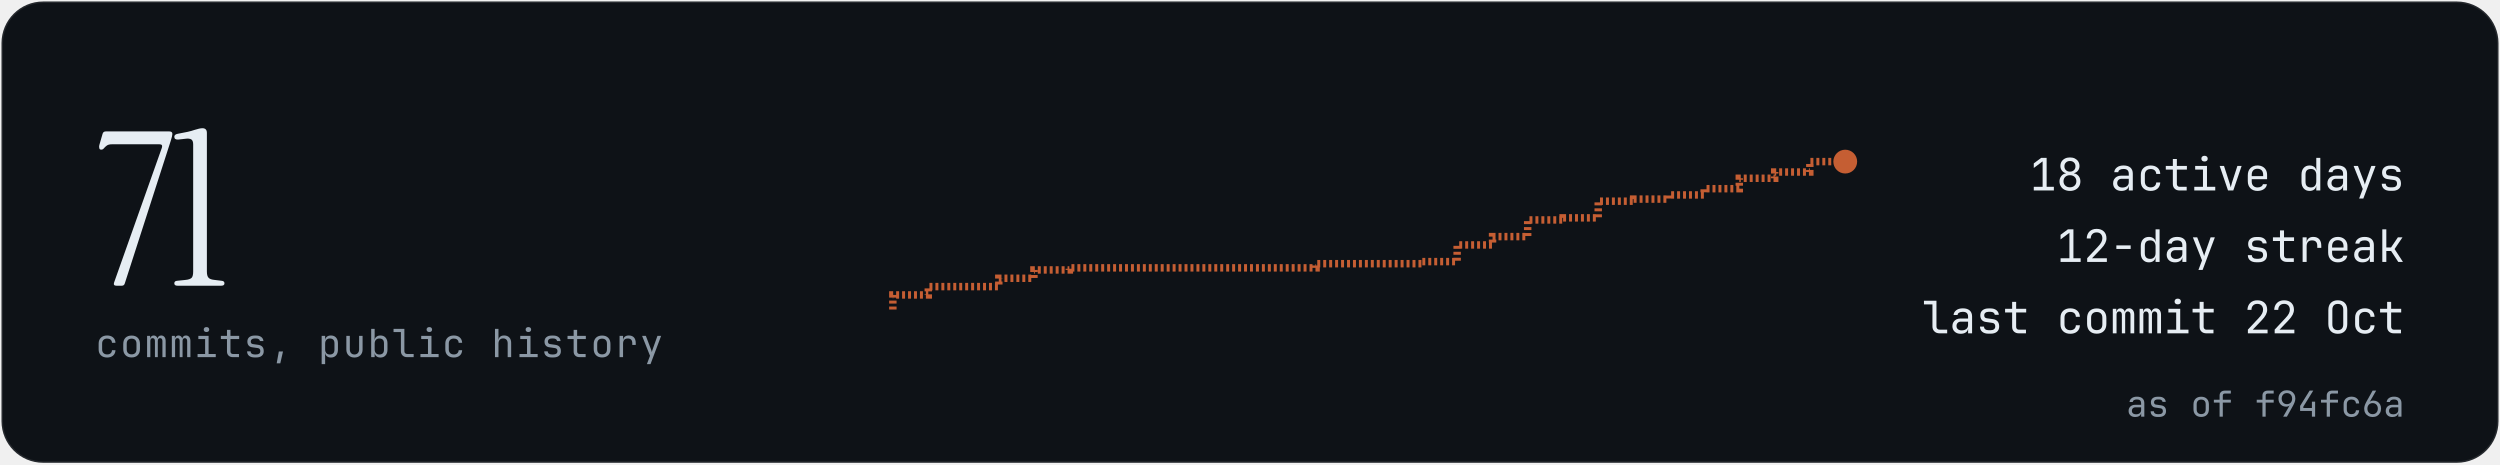
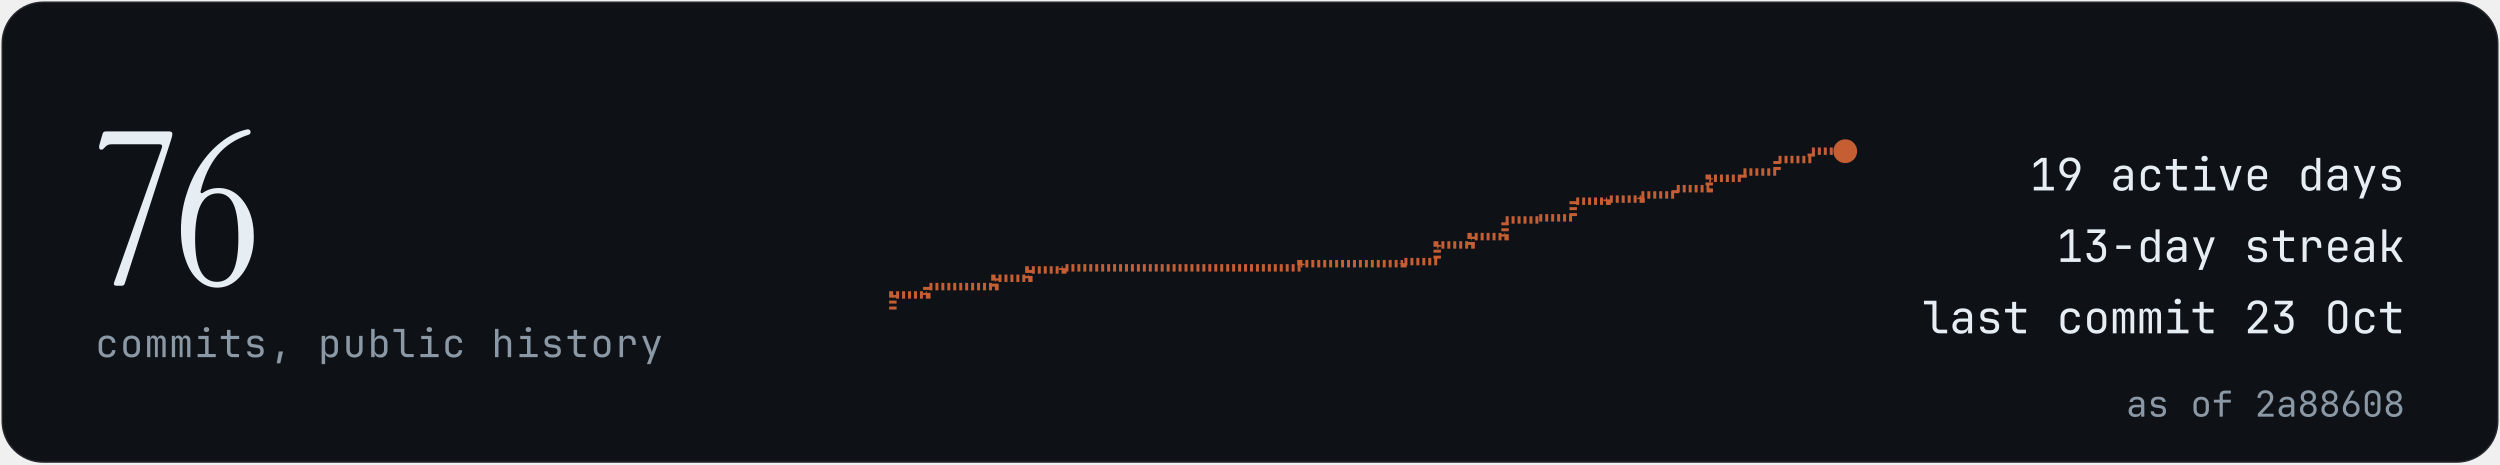
<svg xmlns="http://www.w3.org/2000/svg" viewBox="0 0 840 156" width="840" height="156" role="img" aria-labelledby="cg-title cg-desc">
  <style>.cg-stair{animation:cg-draw 1.6s cubic-bezier(.3,.8,.3,1) both}.cg-bar{transform-box:fill-box;transform-origin:center bottom;animation:cg-rise .4s ease-out both}.cg-flag{animation:cg-fade .4s ease-out 1.6s both}.cg-now-ring{transform-box:fill-box;transform-origin:center;animation:cg-pulse 3.2s ease-out infinite}@keyframes cg-draw{from{stroke-dashoffset:1}to{stroke-dashoffset:0}}@keyframes cg-rise{from{transform:scaleY(0)}to{transform:scaleY(1)}}@keyframes cg-fade{from{opacity:0}to{opacity:1}}@keyframes cg-pulse{from{opacity:.5;transform:scale(1)}to{opacity:0;transform:scale(2.6)}}@media (prefers-reduced-motion:reduce){.cg-stair,.cg-bar,.cg-flag,.cg-now-ring{animation:none}}</style>
  <defs>
    <path id="m44" d="M210 160l 55-306 108 0-70 306-93 0z" />
    <path id="m45" d="M140-290l 0-80 320 0 0 80-320 0z" />
+     <path id="m48" d="M300 10q-101 0-160-59-60-58-60-156l 0-320q 0-98 60-157 59-58 160-58 101 0 161 58 59 59 59 157l 0 320q 0 65-27 113-27 49-76 75-50 27-117 27zM300-67q 60 0 97-39 36-38 36-99l 0-320q 0-61-36-100-37-38-97-38-60 0-96 38-37 39-37 100l 0 320q 0 61 37 99 36 39 96 39zM300-310q-27 0-43-15-17-15-17-43 0-27 17-42 16-14 43-14 27 0 44 14 16 15 16 42 0 28-16 43-17 15-44 15z" />
    <path id="m49" d="M90 0l 0-82 198 0 0-570-198 148 0-103 165-123 123 0 0 648 162 0 0 82-450 0z" />
    <path id="m50" d="M86 0l 0-83 243-260q 53-56 75-100 22-44 22-86 0-60-34-96-35-35-94-35-61 0-96 36-36 37-36 99l-90 0q 3-99 63-157 60-58 159-58 101 0 161 57 59 57 59 155 0 52-28 110-29 58-98 130l-197 206 332 0 0 82-441 0z" />
-     <path id="m52" d="M400 0l 0-160-330 0 0-141 266-429 102 0-278 449 0 39 240 0 0-178 90 0 0 420-90 0z" />
+     <path id="m51" d="M289 10q-101 0-160-57-59-56-59-153l 90 0q 0 60 35 95 35 35 95 35 60 0 95-35 35-35 35-95l 0-50q 0-60-35-95-35-35-95-35l-79 0 0-78 179-190-300 0 0-82 402 0 0 84-176 187q 90 7 142 62 52 56 52 147l 0 50q 0 97-59 153-60 57-162 57z" />
    <path id="m54" d="M301 10q-70 0-123-30-54-29-84-82-30-52-30-121 0-48 18-99 18-50 49-105l 169-303 100 0-180 313 3 2q 13-17 39-26 26-9 57-9 65 0 114 28 48 29 76 79 27 50 27 116 0 70-30 123-30 54-82 84-53 30-123 30zM300-70q 65 0 106-43 40-43 40-112 0-69-40-112-41-43-106-43-65 0-105 43-41 43-41 112 0 69 41 112 40 43 105 43z" />
    <path id="m56" d="M300 10q-69 0-122-27-53-27-82-76-30-48-30-111 0-69 40-119 39-50 105-61l 0-3q-57-13-91-58-34-44-34-102 0-57 27-101 27-43 76-68 48-24 111-24 64 0 112 24 48 25 75 68 27 44 27 101 0 58-34 102-34 45-91 58l 0 3q 66 11 106 61 39 50 39 119 0 63-29 111-30 49-82 76-53 27-123 27zM300-422q 56 0 90-33 34-33 34-86 0-53-34-86-34-33-90-33-55 0-89 33-35 33-35 86 0 53 35 86 34 33 89 33zM300-71q 64 0 104-38 40-37 40-97 0-61-40-99-40-37-104-37-64 0-104 37-40 38-40 99 0 60 40 97 40 38 104 38z" />
    <path id="m57" d="M195 0l 180-313-3-2q-10 16-37 25-27 10-59 10-63 0-110-29-48-28-75-78-27-50-27-116 0-71 30-124 30-53 83-83 53-30 122-30 71 0 124 29 53 30 83 82 30 53 30 122 0 48-18 98-18 51-49 106l-169 303-105 0zM300-350q 65 0 106-43 40-43 40-112 0-69-40-112-41-43-106-43-65 0-105 43-41 43-41 112 0 69 41 112 40 43 105 43z" />
    <path id="m79" d="M300 10q-98 0-155-57-57-57-57-163l 0-310q 0-106 57-163 57-57 155-57 98 0 155 57 57 57 57 162l 0 311q 0 106-57 163-57 57-155 57zM300-71q 59 0 91-34 31-33 31-95l 0-330q 0-62-31-96-32-33-91-33-58 0-90 33-32 34-32 96l 0 330q 0 62 32 95 32 34 90 34z" />
    <path id="m97" d="M252 10q-85 0-135-48-50-47-50-124 0-51 23-89 23-38 64-60 41-21 94-21l 170 0 0-43q 0-107-117-107-52 0-84 19-32 19-34 53l-90 0q 5-65 61-108 55-42 147-42 100 0 154 48 53 48 53 134l 0 378-89 0 0-100-2 0q-8 51-51 80-43 30-114 30zM274-66q 66 0 105-32 39-32 39-87l 0-77-160 0q-44 0-71 26-28 27-28 71 0 46 31 72 30 27 84 27z" />
    <path id="m98" d="M332 10q-62 0-102-31-40-30-47-84l-1 0 0 105-90 0 0-730 90 0 0 160-2 125 1 0q 8-53 49-84 40-31 102-31 83 0 132 55 49 55 49 150l 0 161q 0 94-49 149-49 55-132 55zM302-68q 57 0 89-30 32-30 32-97l 0-160q 0-68-32-98-32-29-89-29-55 0-87 35-33 35-33 97l 0 150q 0 62 33 97 32 35 87 35z" />
    <path id="m99" d="M308 10q-100 0-160-56-60-56-60-154l 0-150q 0-98 60-154 60-56 160-56 95 0 154 51 58 51 61 139l-90 0q-3-53-36-82-33-28-89-28-59 0-94 33-36 34-36 96l 0 151q 0 62 36 96 35 34 94 34 56 0 89-29 33-29 36-81l 90 0q-3 88-61 139-59 51-154 51z" />
    <path id="m100" d="M268 10q-82 0-131-55-50-55-50-149l 0-161q 0-95 49-150 49-55 132-55 62 0 103 31 40 31 48 84l 1 0-2-125 0-160 90 0 0 730-90 0 0-105-1 0q-7 54-47 84-40 31-102 31zM298-68q 56 0 88-35 32-35 32-97l 0-150q 0-62-32-97-32-35-88-35-57 0-89 29-32 30-32 98l 0 160q 0 67 32 97 32 30 89 30z" />
    <path id="m101" d="M300 10q-97 0-156-59-60-58-60-161l 0-130q 0-103 60-162 59-58 156-58 65 0 114 26 48 26 75 73 27 47 27 111l 0 98-344 0 0 52q 0 61 35 96 35 36 93 36 50 0 83-20 32-19 39-52l 90 0q-9 69-67 109-58 41-145 41zM172-322l 256 0 0-28q 0-65-33-101-34-35-95-35-61 0-94 35-34 36-34 101l 0 28z" />
    <path id="m102" d="M215 0l 0-393-160 0 0-82 160 0 0-115q 0-65 41-103 41-37 113-37l 161 0 0 82-161 0q-64 0-64 58l 0 115 225 0 0 82-225 0 0 393-90 0z" />
    <path id="m104" d="M92 0l 0-730 90 0 0 285 1 0q 7-55 45-85 38-30 101-30 83 0 132 51 49 51 49 139l 0 370-90 0 0-355q 0-62-31-96-32-33-86-33-56 0-88 35-33 35-33 99l 0 350-90 0z" />
    <path id="m105" d="M85 0l 0-82 195 0 0-386-175 0 0-82 265 0 0 468 185 0 0 82-470 0zM315-649q-33 0-52-17-19-17-19-46 0-30 19-48 19-17 52-17 33 0 52 17 19 18 19 48 0 29-19 46-19 17-52 17z" />
    <path id="m107" d="M97 0l 0-730 90 0 0 407 105 0 154-227 103 0-177 262 187 288-105 0-160-245-107 0 0 245-90 0z" />
    <path id="m108" d="M380 0q-73 0-116-43-44-42-44-112l 0-493-190 0 0-82 280 0 0 575q 0 34 19 53 19 20 51 20l 170 0 0 82-170 0z" />
    <path id="m109" d="M60 0l 0-550 78 0 0 73 2 0q 5-37 30-60 24-23 62-23 36 0 61 21 25 21 36 57l 1 0q 7-36 32-57 24-21 62-21 53 0 85 39 31 40 31 103l 0 418-84 0 0-419q 0-33-16-53-16-19-44-19-27 0-43 19-16 19-16 52l 0 420-74 0 0-419q 0-33-16-53-16-19-43-19-28 0-44 19-16 19-16 52l 0 420-84 0z" />
    <path id="m111" d="M300 8q-99 0-157-58-59-58-59-162l 0-126q 0-105 58-163 58-57 158-57 100 0 158 57 58 58 58 163l 0 126q 0 104-58 162-59 58-158 58zM300-72q 59 0 93-33 33-33 33-97l 0-146q 0-64-33-97-34-33-93-33-58 0-92 33-34 33-34 97l 0 146q 0 64 34 97 34 33 92 33z" />
    <path id="m112" d="M92 180l 0-730 90 0 0 105 1 0q 7-54 47-85 40-30 102-30 83 0 132 54 49 55 49 150l 0 161q 0 95-49 150-49 55-132 55-62 0-102-31-40-31-47-84l-3 0 2 125 0 160-90 0zM302-68q 57 0 89-30 32-30 32-97l 0-160q 0-68-32-98-32-29-89-29-55 0-87 35-33 35-33 97l 0 150q 0 62 33 97 32 35 87 35z" />
    <path id="m114" d="M112 0l 0-550 90 0 0 105 2 0q 7-53 45-84 38-31 102-31 86 0 133 51 46 52 46 147l 0 47-90 0 0-47q 0-120-117-120-59 0-90 34-31 34-31 98l 0 350-90 0z" />
    <path id="m115" d="M278 8q-92 0-142-42-51-41-51-117l 90 0q 0 38 27 59 27 22 76 22l 44 0q 50 0 78-22 27-22 27-62 0-71-65-80l-152-22q-56-8-87-47-31-38-31-101 0-72 50-113 49-41 136-41l 44 0q 80 0 131 39 50 40 54 104l-91 0q-2-29-27-48-26-19-67-19l-44 0q-46 0-72 21-26 21-26 57 0 58 53 66l 142 20q 140 20 140 164 0 77-50 119-51 43-143 43l-44 0z" />
    <path id="m116" d="M355 0q-68 0-109-40-41-39-41-105l 0-323-158 0 0-82 158 0 0-155 90 0 0 155 225 0 0 82-225 0 0 323q 0 28 17 45 16 18 43 18l 160 0 0 82-160 0z" />
    <path id="m117" d="M299 10q-95 0-152-57-57-56-57-153l 0-350 90 0 0 350q 0 60 32 95 32 36 87 36 56 0 89-36 32-35 32-95l 0-350 90 0 0 350q 0 97-58 153-58 57-153 57z" />
    <path id="m118" d="M241 0l-187-550 97 0 120 370q 11 33 19 63 8 31 12 48 5-17 12-48 7-30 17-63l 120-370 95 0-187 550-118 0z" />
    <path id="m121" d="M178 180l 81-214-205-516 97 0 130 340q 8 20 15 42 7 22 10 38 3-16 10-38 7-22 14-42l 121-340 95 0-274 730-94 0z" />
-     <path id="d49" d="M20 0q-15 0-15-11 0-11 13-12l 39-4q 21-2 29-10 7-8 7-29l 0-594q 0-17-9-23-10-5-25-3l-36 4q-18 1-18-13 0-11 16-14 53-9 78-18 25-8 37-8 21 0 21 22l 0 647q 0 21 8 29 7 8 28 10l 33 4q 13 1 13 12 0 11-15 11l-204 0z" />
+     <path id="d54" d="M206 9q-50 0-88-34-39-34-60-95-22-61-22-141 0-82 24-160 23-77 65-141 42-64 98-108 55-44 119-59 10-2 15 2 4 4 4 10 0 10-11 13-88 29-142 93-54 65-80 169-2 7 2 9 3 3 9-1 31-22 73-22 47 0 84 29 37 30 59 81 21 51 21 117 0 65-23 119-23 55-61 87-39 32-86 32zM204-18q 51 0 76-51 24-50 24-155 0-107-23-157-23-50-73-50-106 0-106 213 0 200 102 200z" />
    <path id="d55" d="M99 0q-16 0-11-15l 223-629q 5-16-11-16l-222 0q-16 0-24 6-8 6-13 12-5 7-13 7-8 0-9-7-2-6 0-14l 15-52q 3-12 15-12l 297 0q 14 0 14 12 0 8-8 33l-214 664q-3 11-14 11l-25 0z" />
  </defs>
  <rect x="0.5" y="0.5" width="839" height="155" rx="14" fill="#0E1217" stroke="#FFFFFF" stroke-width="1" stroke-opacity="0.1" />
-   <g class="cg-text-group" data-name="commit-total" data-font="display" data-size="72" fill="#E6EDF3" data-bbox="33.2 43.1 42.2 52.9">
-     <g class="cg-run" data-bbox="33.2 43.1 42.2 52.9" transform="translate(32 96)scale(0.072)">
+   <g class="cg-text-group" data-name="commit-total" data-font="display" data-size="72" fill="#E6EDF3" data-bbox="33.2 43.4 52.1 53.3">
+     <g class="cg-run" data-bbox="33.2 43.4 52.1 53.3" transform="translate(32 96)scale(0.072)">
      <g fill="#E6EDF3">
        <use href="#d55" />
-         <use href="#d49" x="364" />
+         <use href="#d54" x="364" />
      </g>
    </g>
  </g>
  <g class="cg-text-group" data-name="commit-caption" data-font="mono" data-size="13" fill="#8B98A5" data-bbox="33.1 109.9 189 12.4">
    <g class="cg-run" data-bbox="33.1 109.9 189 12.4" transform="translate(32 120)scale(0.013)">
      <g fill="#8B98A5">
        <use href="#m99" />
        <use href="#m111" x="640" />
        <use href="#m109" x="1280" />
        <use href="#m109" x="1920" />
        <use href="#m105" x="2560" />
        <use href="#m116" x="3200" />
        <use href="#m115" x="3840" />
        <use href="#m44" x="4480" />
        <use href="#m112" x="5760" />
        <use href="#m117" x="6400" />
        <use href="#m98" x="7040" />
        <use href="#m108" x="7680" />
        <use href="#m105" x="8320" />
        <use href="#m99" x="8960" />
        <use href="#m104" x="10240" />
        <use href="#m105" x="10880" />
        <use href="#m115" x="11520" />
        <use href="#m116" x="12160" />
        <use href="#m111" x="12800" />
        <use href="#m114" x="13440" />
        <use href="#m121" x="14080" />
      </g>
    </g>
  </g>
  <g class="cg-text-group" data-name="stats" data-font="mono" data-size="15" fill="#E6EDF3" data-bbox="646.5 52.3 160.9 59.8">
    <g class="cg-run" data-bbox="683.4 52.3 123.4 14.4" transform="translate(682 64)scale(0.015)">
      <g fill="#E6EDF3">
        <use href="#m49" />
-         <use href="#m56" x="600" />
+         <use href="#m57" x="600" />
        <use href="#m97" x="1800" />
        <use href="#m99" x="2400" />
        <use href="#m116" x="3000" />
        <use href="#m105" x="3600" />
        <use href="#m118" x="4200" />
        <use href="#m101" x="4800" />
        <use href="#m100" x="6000" />
        <use href="#m97" x="6600" />
        <use href="#m121" x="7200" />
        <use href="#m115" x="7800" />
      </g>
    </g>
-     <g class="cg-run" data-bbox="692.4 76.9 115 13.8" transform="translate(691 88)scale(0.015)">
+     <g class="cg-run" data-bbox="692.4 77.1 115 13.7" transform="translate(691 88)scale(0.015)">
      <g fill="#E6EDF3">
        <use href="#m49" />
-         <use href="#m50" x="600" />
+         <use href="#m51" x="600" />
        <use href="#m45" x="1200" />
        <use href="#m100" x="1800" />
        <use href="#m97" x="2400" />
        <use href="#m121" x="3000" />
        <use href="#m115" x="4200" />
        <use href="#m116" x="4800" />
        <use href="#m114" x="5400" />
        <use href="#m101" x="6000" />
        <use href="#m97" x="6600" />
        <use href="#m107" x="7200" />
      </g>
    </g>
    <g class="cg-run" data-bbox="646.5 100.3 160.4 11.8" transform="translate(646 112)scale(0.015)">
      <g fill="#E6EDF3">
        <use href="#m108" />
        <use href="#m97" x="600" />
        <use href="#m115" x="1200" />
        <use href="#m116" x="1800" />
        <use href="#m99" x="3000" />
        <use href="#m111" x="3600" />
        <use href="#m109" x="4200" />
        <use href="#m109" x="4800" />
        <use href="#m105" x="5400" />
        <use href="#m116" x="6000" />
        <use href="#m50" x="7200" />
-         <use href="#m50" x="7800" />
+         <use href="#m51" x="7800" />
        <use href="#m79" x="9000" />
        <use href="#m99" x="9600" />
        <use href="#m116" x="10200" />
      </g>
    </g>
  </g>
-   <path d="M300 104L300 104L300 99.1L311.9 99.1L311.9 99.1L311.9 96.3L323.7 96.3L335.6 96.3L335.6 96.3L335.6 93.5L347.4 93.5L347.4 93.5L347.4 90.7L359.3 90.7L359.3 90.7L359.3 90L371.1 90L383 90L394.8 90L406.7 90L418.5 90L430.4 90L442.2 90L442.2 90L442.2 88.6L454.1 88.6L465.9 88.6L477.8 88.6L477.8 88.6L477.8 87.9L489.6 87.9L489.6 87.9L489.6 82.3L501.5 82.3L501.5 82.3L501.5 79.5L513.3 79.5L513.3 79.5L513.3 73.9L525.2 73.9L525.2 73.9L525.2 73.2L537 73.2L537 73.2L537 67.6L548.9 67.6L548.9 67.6L548.9 66.9L560.7 66.9L560.7 66.9L560.7 65.5L572.6 65.5L572.6 65.5L572.6 63.4L584.4 63.4L584.4 63.4L584.4 59.9L596.3 59.9L596.3 59.9L596.3 57.8L608.1 57.8L608.1 57.8L608.1 54.3L620 54.3" fill="none" stroke="#C55E33" stroke-width="2.5" class="cg-stair" pathLength="1" stroke-dasharray="1" stroke-dashoffset="0" />
-   <circle class="dm dm-now-dot" cx="620" cy="54.3" r="3.5" fill="#C55E33" stroke="#C55E33" stroke-width="1" />
-   <g class="cg-text-group" data-name="stamp" data-font="mono" data-size="12" fill="#8B98A5" data-bbox="715.2 131.1 91.7 9">
-     <g class="cg-run" data-bbox="715.2 131.1 91.7 9" transform="translate(714.4 140)scale(0.012)">
+   <path d="M300 104L300 104L300 99.1L311.4 99.1L311.4 99.1L311.4 96.3L322.9 96.3L334.3 96.3L334.3 96.3L334.3 93.5L345.7 93.5L345.7 93.5L345.7 90.7L357.1 90.7L357.1 90.7L357.1 90L368.6 90L380 90L391.4 90L402.9 90L414.3 90L425.7 90L437.1 90L437.1 90L437.1 88.6L448.6 88.6L460 88.6L471.4 88.6L471.4 88.6L471.4 87.9L482.9 87.9L482.9 87.9L482.9 82.3L494.3 82.3L494.3 82.3L494.3 79.5L505.7 79.5L505.7 79.5L505.7 73.9L517.1 73.9L517.1 73.9L517.1 73.2L528.6 73.2L528.6 73.2L528.6 67.6L540 67.6L540 67.6L540 66.9L551.4 66.9L551.4 66.9L551.4 65.5L562.9 65.5L562.9 65.5L562.9 63.4L574.3 63.4L574.3 63.4L574.3 59.9L585.7 59.9L585.7 59.9L585.7 57.8L597.1 57.8L597.1 57.8L597.1 53.6L608.6 53.6L608.6 53.6L608.6 50.8L620 50.8" fill="none" stroke="#C55E33" stroke-width="2.5" class="cg-stair" pathLength="1" stroke-dasharray="1" stroke-dashoffset="0" />
+   <circle class="dm dm-now-dot" cx="620" cy="50.8" r="3.5" fill="#C55E33" stroke="#C55E33" stroke-width="1" />
+   <g class="cg-text-group" data-name="stamp" data-font="mono" data-size="12" fill="#8B98A5" data-bbox="715.2 131.1 92 9">
+     <g class="cg-run" data-bbox="715.2 131.1 92 9" transform="translate(714.4 140)scale(0.012)">
      <g fill="#8B98A5">
        <use href="#m97" />
        <use href="#m115" x="600" />
        <use href="#m111" x="1800" />
        <use href="#m102" x="2400" />
-         <use href="#m102" x="3600" />
-         <use href="#m57" x="4200" />
-         <use href="#m52" x="4800" />
-         <use href="#m102" x="5400" />
-         <use href="#m99" x="6000" />
-         <use href="#m54" x="6600" />
-         <use href="#m97" x="7200" />
+         <use href="#m50" x="3600" />
+         <use href="#m97" x="4200" />
+         <use href="#m56" x="4800" />
+         <use href="#m56" x="5400" />
+         <use href="#m54" x="6000" />
+         <use href="#m48" x="6600" />
+         <use href="#m56" x="7200" />
      </g>
    </g>
  </g>
</svg>
